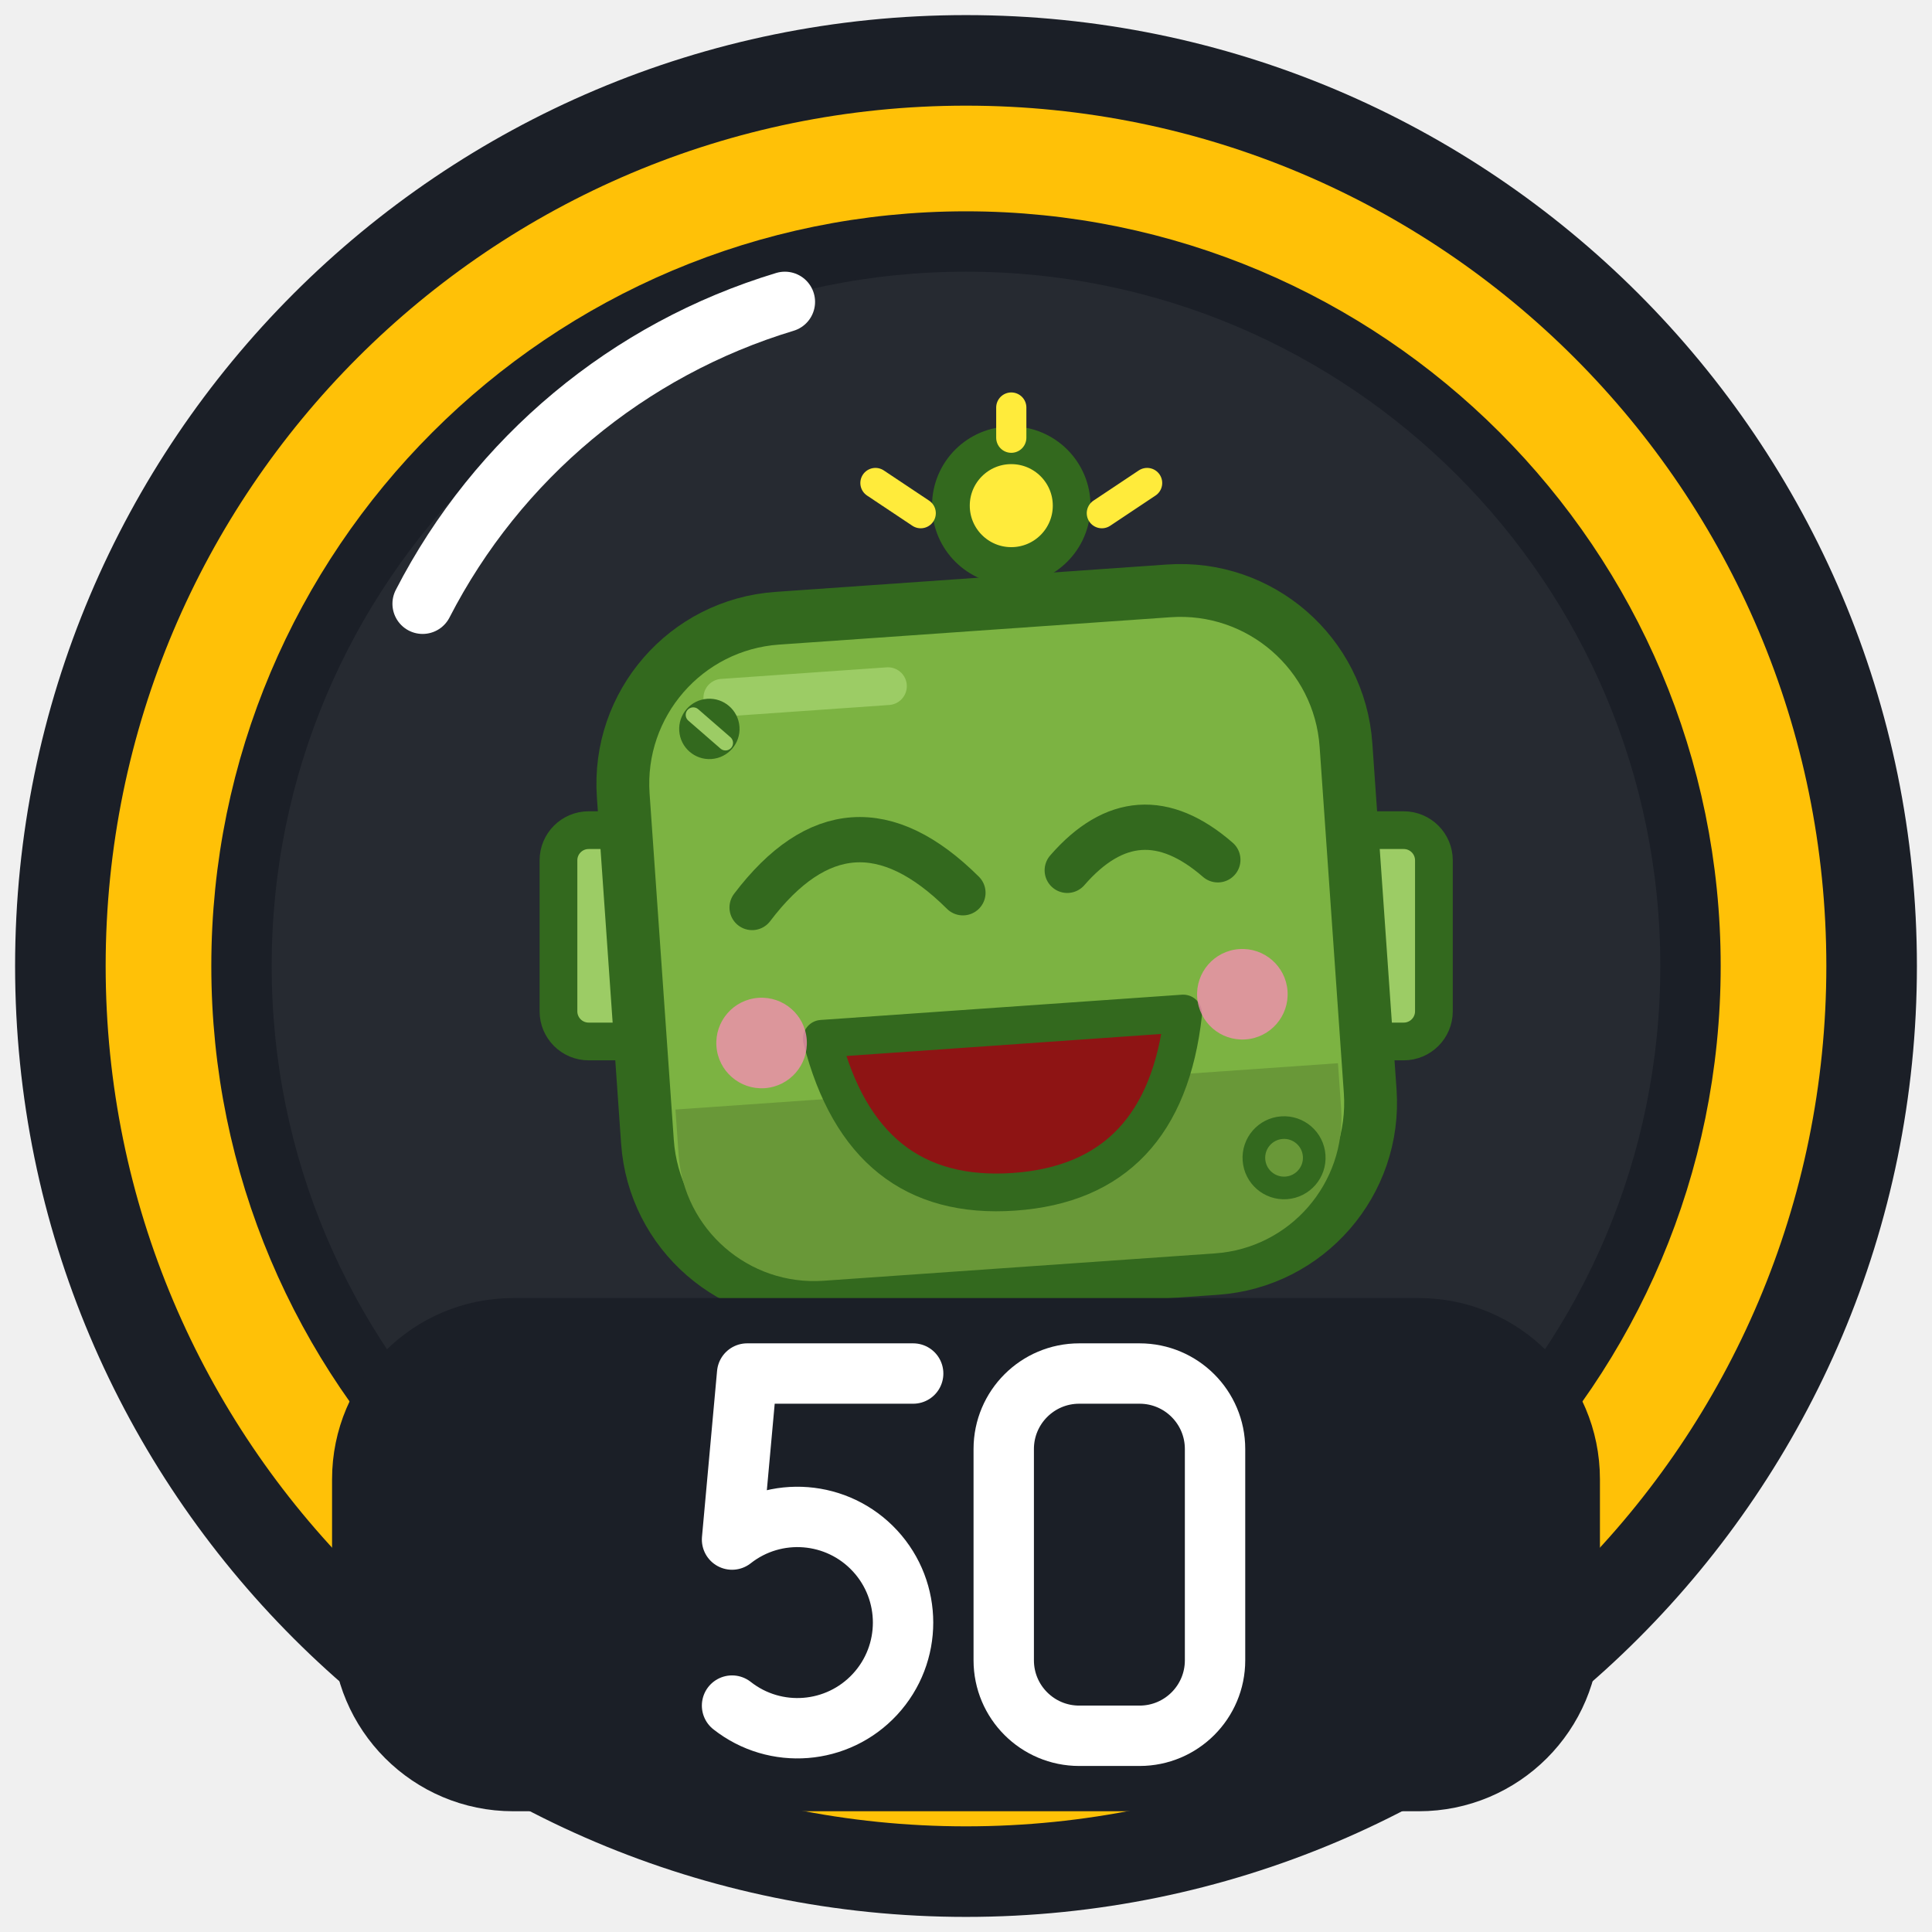
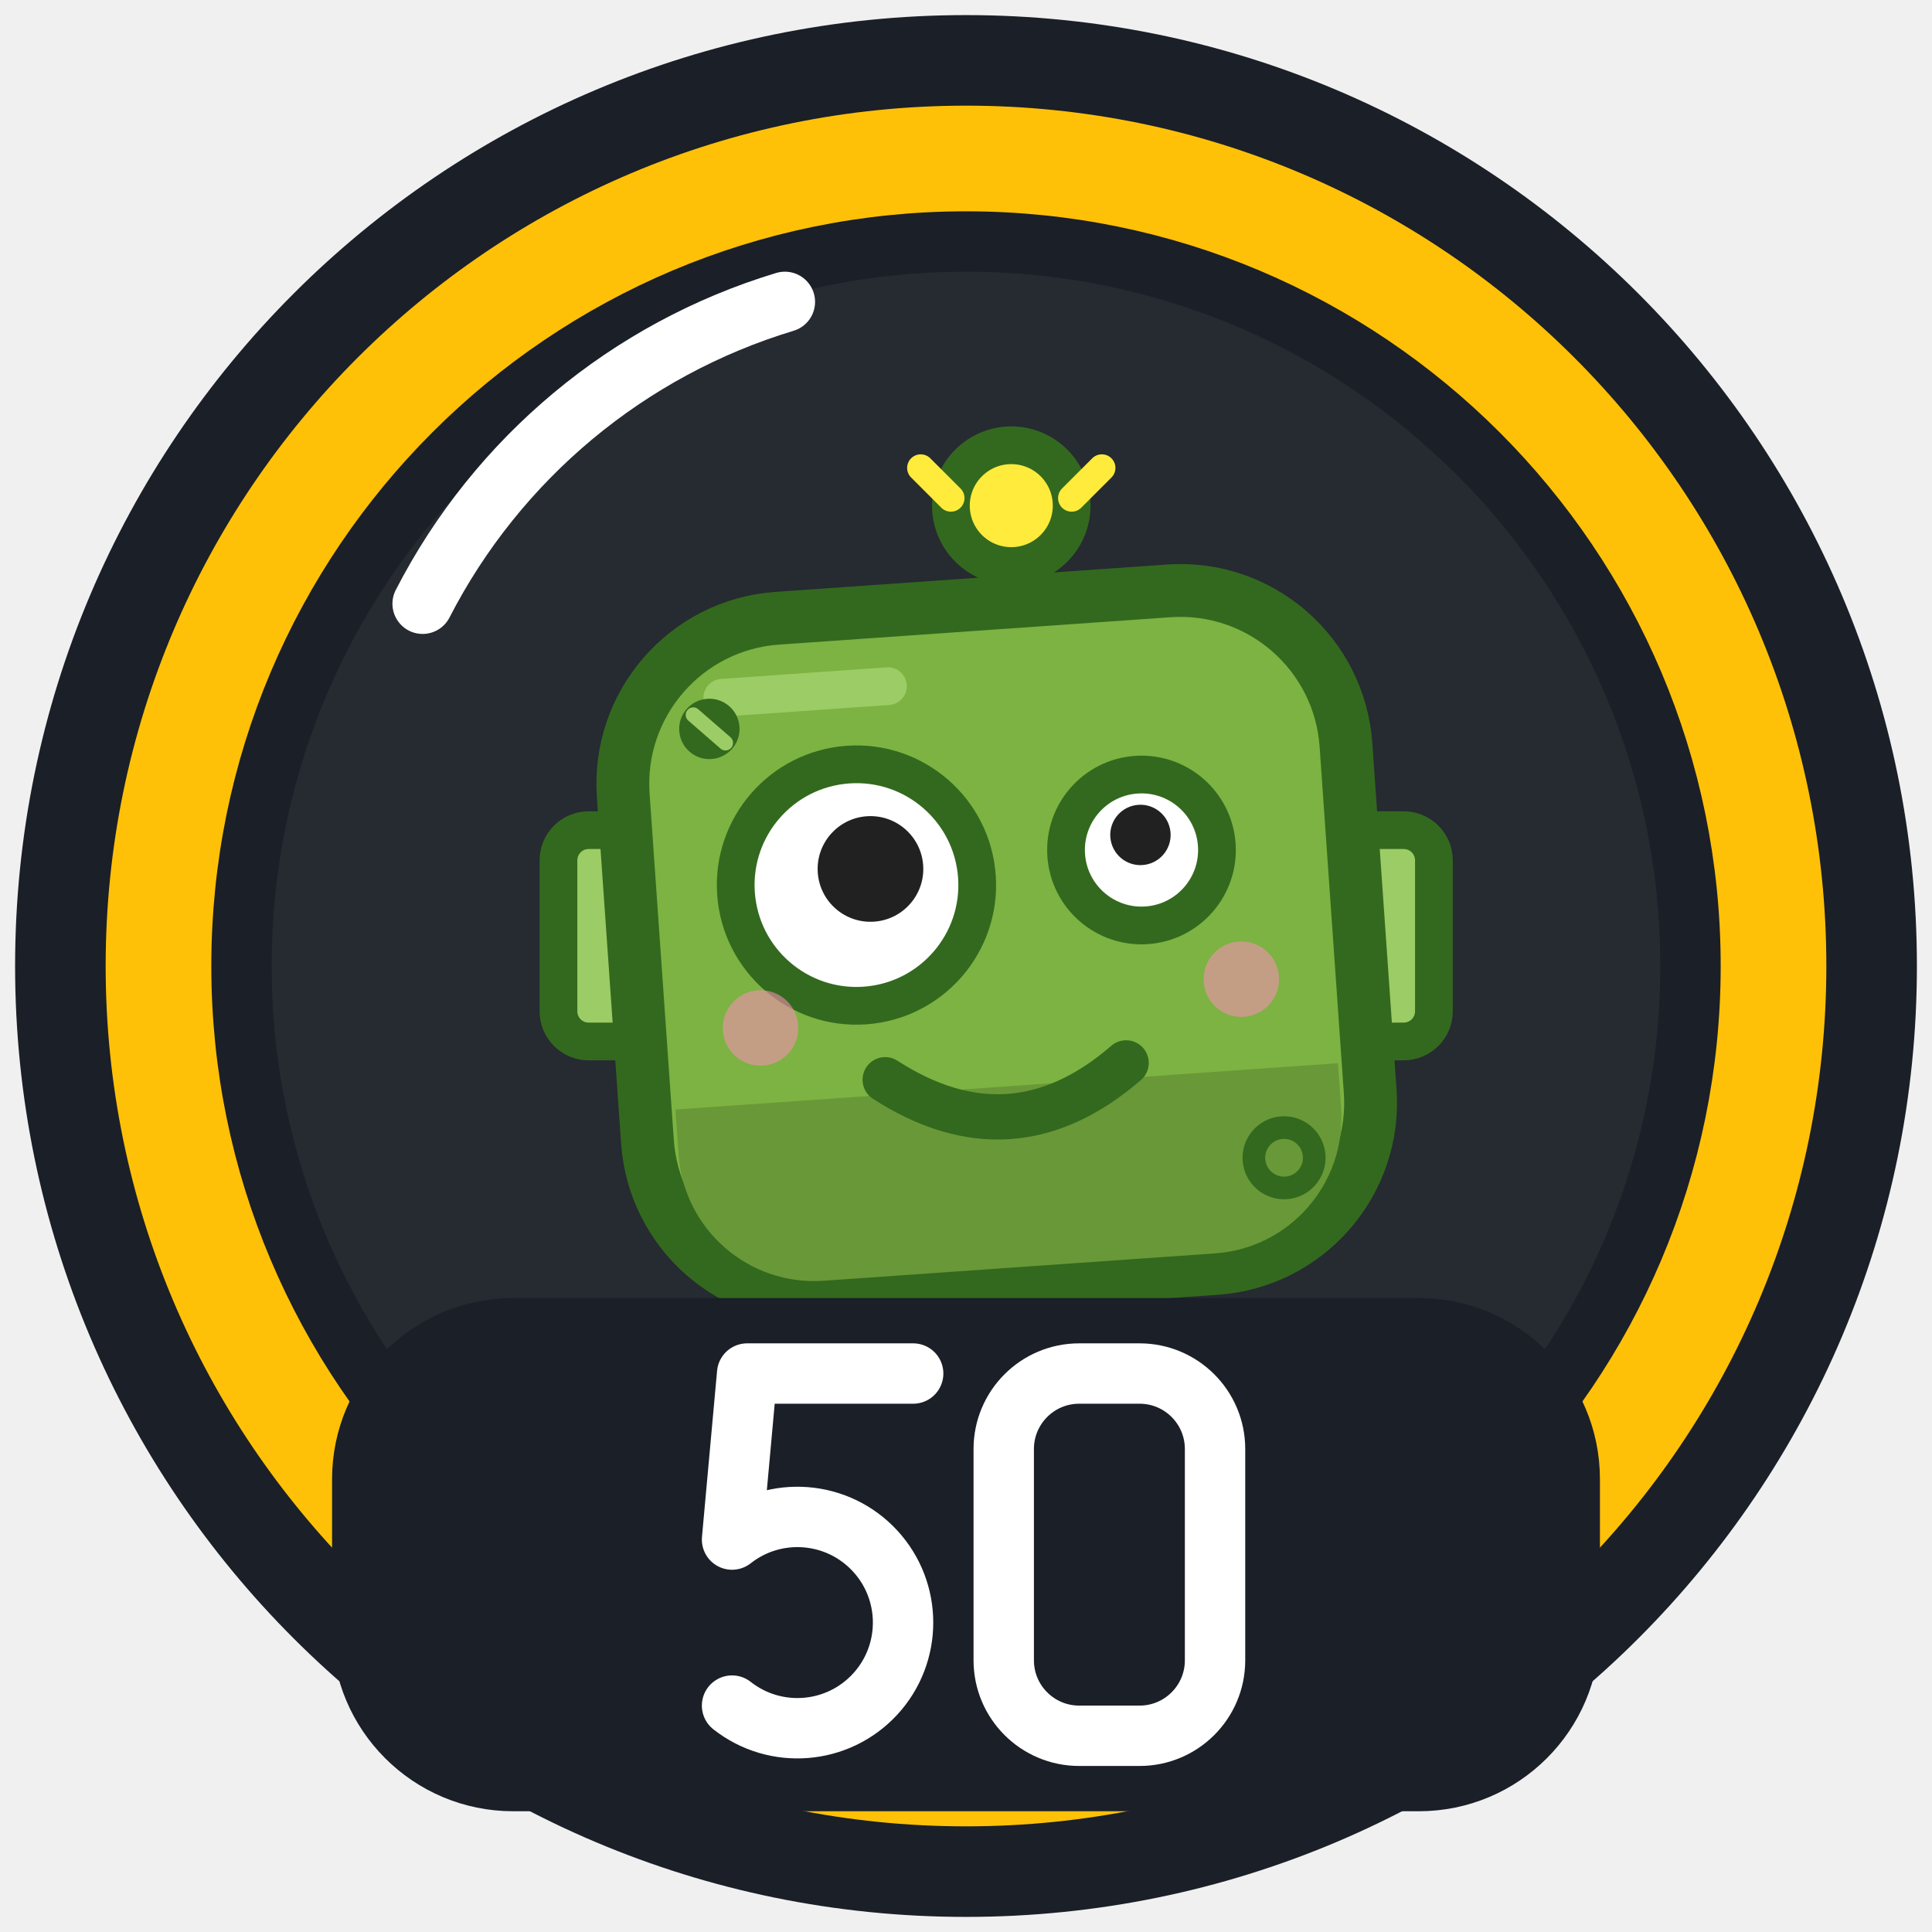
<svg xmlns="http://www.w3.org/2000/svg" viewBox="0 0 64 64">
  <circle cx="32" cy="32" r="30" fill="#ffc107" stroke="#1b1f27" stroke-width="3" />
  <circle cx="32" cy="32" r="24" fill="#262a31" stroke="#1b1f27" stroke-width="2" />
  <path d="M14 20 a20 20 0 0 1 12 -10" fill="none" stroke="#ffffff" stroke-width="2" stroke-linejoin="round" stroke-linecap="round" />
  <g transform="translate(17 14) scale(0.5)">
    <path d="M33 13 V6" fill="none" stroke="#33691e" stroke-width="3" stroke-linejoin="round" stroke-linecap="round" />
    <circle cx="33" cy="5.5" r="4" fill="#ffeb3b" stroke="#33691e" stroke-width="2.5" />
-     <path d="M24 4 L27 6 M42 4 L39 6 M33 -1 V1" fill="none" stroke="#ffeb3b" stroke-width="2" stroke-linejoin="round" stroke-linecap="round" />
+     <path d="M27 3 L29 5 M39 3 L37 5" fill="none" stroke="#ffeb3b" stroke-width="1.8" stroke-linejoin="round" stroke-linecap="round" />
    <rect x="3" y="27" width="7" height="14" rx="2" fill="#9ccc65" stroke="#33691e" stroke-width="2.5" />
    <rect x="54" y="27" width="7" height="14" rx="2" fill="#9ccc65" stroke="#33691e" stroke-width="2.5" />
    <g transform="rotate(-4 32 34)">
      <rect x="8" y="12" width="48" height="45" rx="11" fill="#7cb342" stroke="#33691e" stroke-width="3.5" />
      <path d="M10 44 H54 V47 a9 9 0 0 1 -9 9 H19 a9 9 0 0 1 -9 -9 Z" fill="#699838" />
      <path d="M15 17 H26" fill="none" stroke="#9ccc65" stroke-width="2.5" stroke-linejoin="round" stroke-linecap="round" />
      <circle cx="14" cy="19" r="2" fill="#33691e" />
      <path d="M13 18 L15 20" fill="none" stroke="#9ccc65" stroke-width="1" stroke-linejoin="round" stroke-linecap="round" />
      <circle cx="50" cy="50" r="2" fill="none" stroke="#33691e" stroke-width="1.5" />
-       <path d="M16 31 Q23 23 30 31" fill="none" stroke="#33691e" stroke-width="3" stroke-linejoin="round" stroke-linecap="round" />
-       <path d="M37 30 Q42 25 47 30" fill="none" stroke="#33691e" stroke-width="3" stroke-linejoin="round" stroke-linecap="round" />
-       <path d="M20 40 H44 Q42 51 32 51 Q22 51 20 40 Z" fill="#8e1414" stroke="#33691e" stroke-width="2.5" stroke-linejoin="round" />
-       <circle cx="16" cy="40" r="3" fill="#f48fb1" opacity="0.8" />
-       <circle cx="48" cy="39" r="3" fill="#f48fb1" opacity="0.8" />
+       <circle cx="23" cy="30" r="8" fill="#ffffff" stroke="#33691e" stroke-width="2.5" />
+       <circle cx="24" cy="29" r="3.5" fill="#212121" />
+       <circle cx="42" cy="29" r="5" fill="#ffffff" stroke="#33691e" stroke-width="2.5" />
+       <circle cx="42" cy="28" r="2" fill="#212121" />
+       <path d="M24 43 Q32 49 40 43" fill="none" stroke="#33691e" stroke-width="3" stroke-linejoin="round" stroke-linecap="round" />
+       <circle cx="16" cy="39" r="2.5" fill="#f48fb1" opacity="0.6" />
+       <circle cx="48" cy="38" r="2.5" fill="#f48fb1" opacity="0.6" />
    </g>
  </g>
  <g>
    <rect x="12" y="44" width="40" height="15" rx="5" fill="#1b1f27" stroke="#1b1f27" stroke-width="2" />
    <g transform="translate(23.75 45.5) scale(0.5)">
      <g fill="none" stroke="#ffffff" stroke-width="4" stroke-linejoin="round" stroke-linecap="round">
        <path transform="translate(0 0)" d="M13 0 H2 L1 11 a7 7 0 1 1 0 11" />
        <path transform="translate(19 0)" d="M5 0 H9 a5 5 0 0 1 5 5 V19 a5 5 0 0 1 -5 5 H5 a5 5 0 0 1 -5 -5 V5 a5 5 0 0 1 5 -5 Z" />
      </g>
    </g>
  </g>
</svg>
